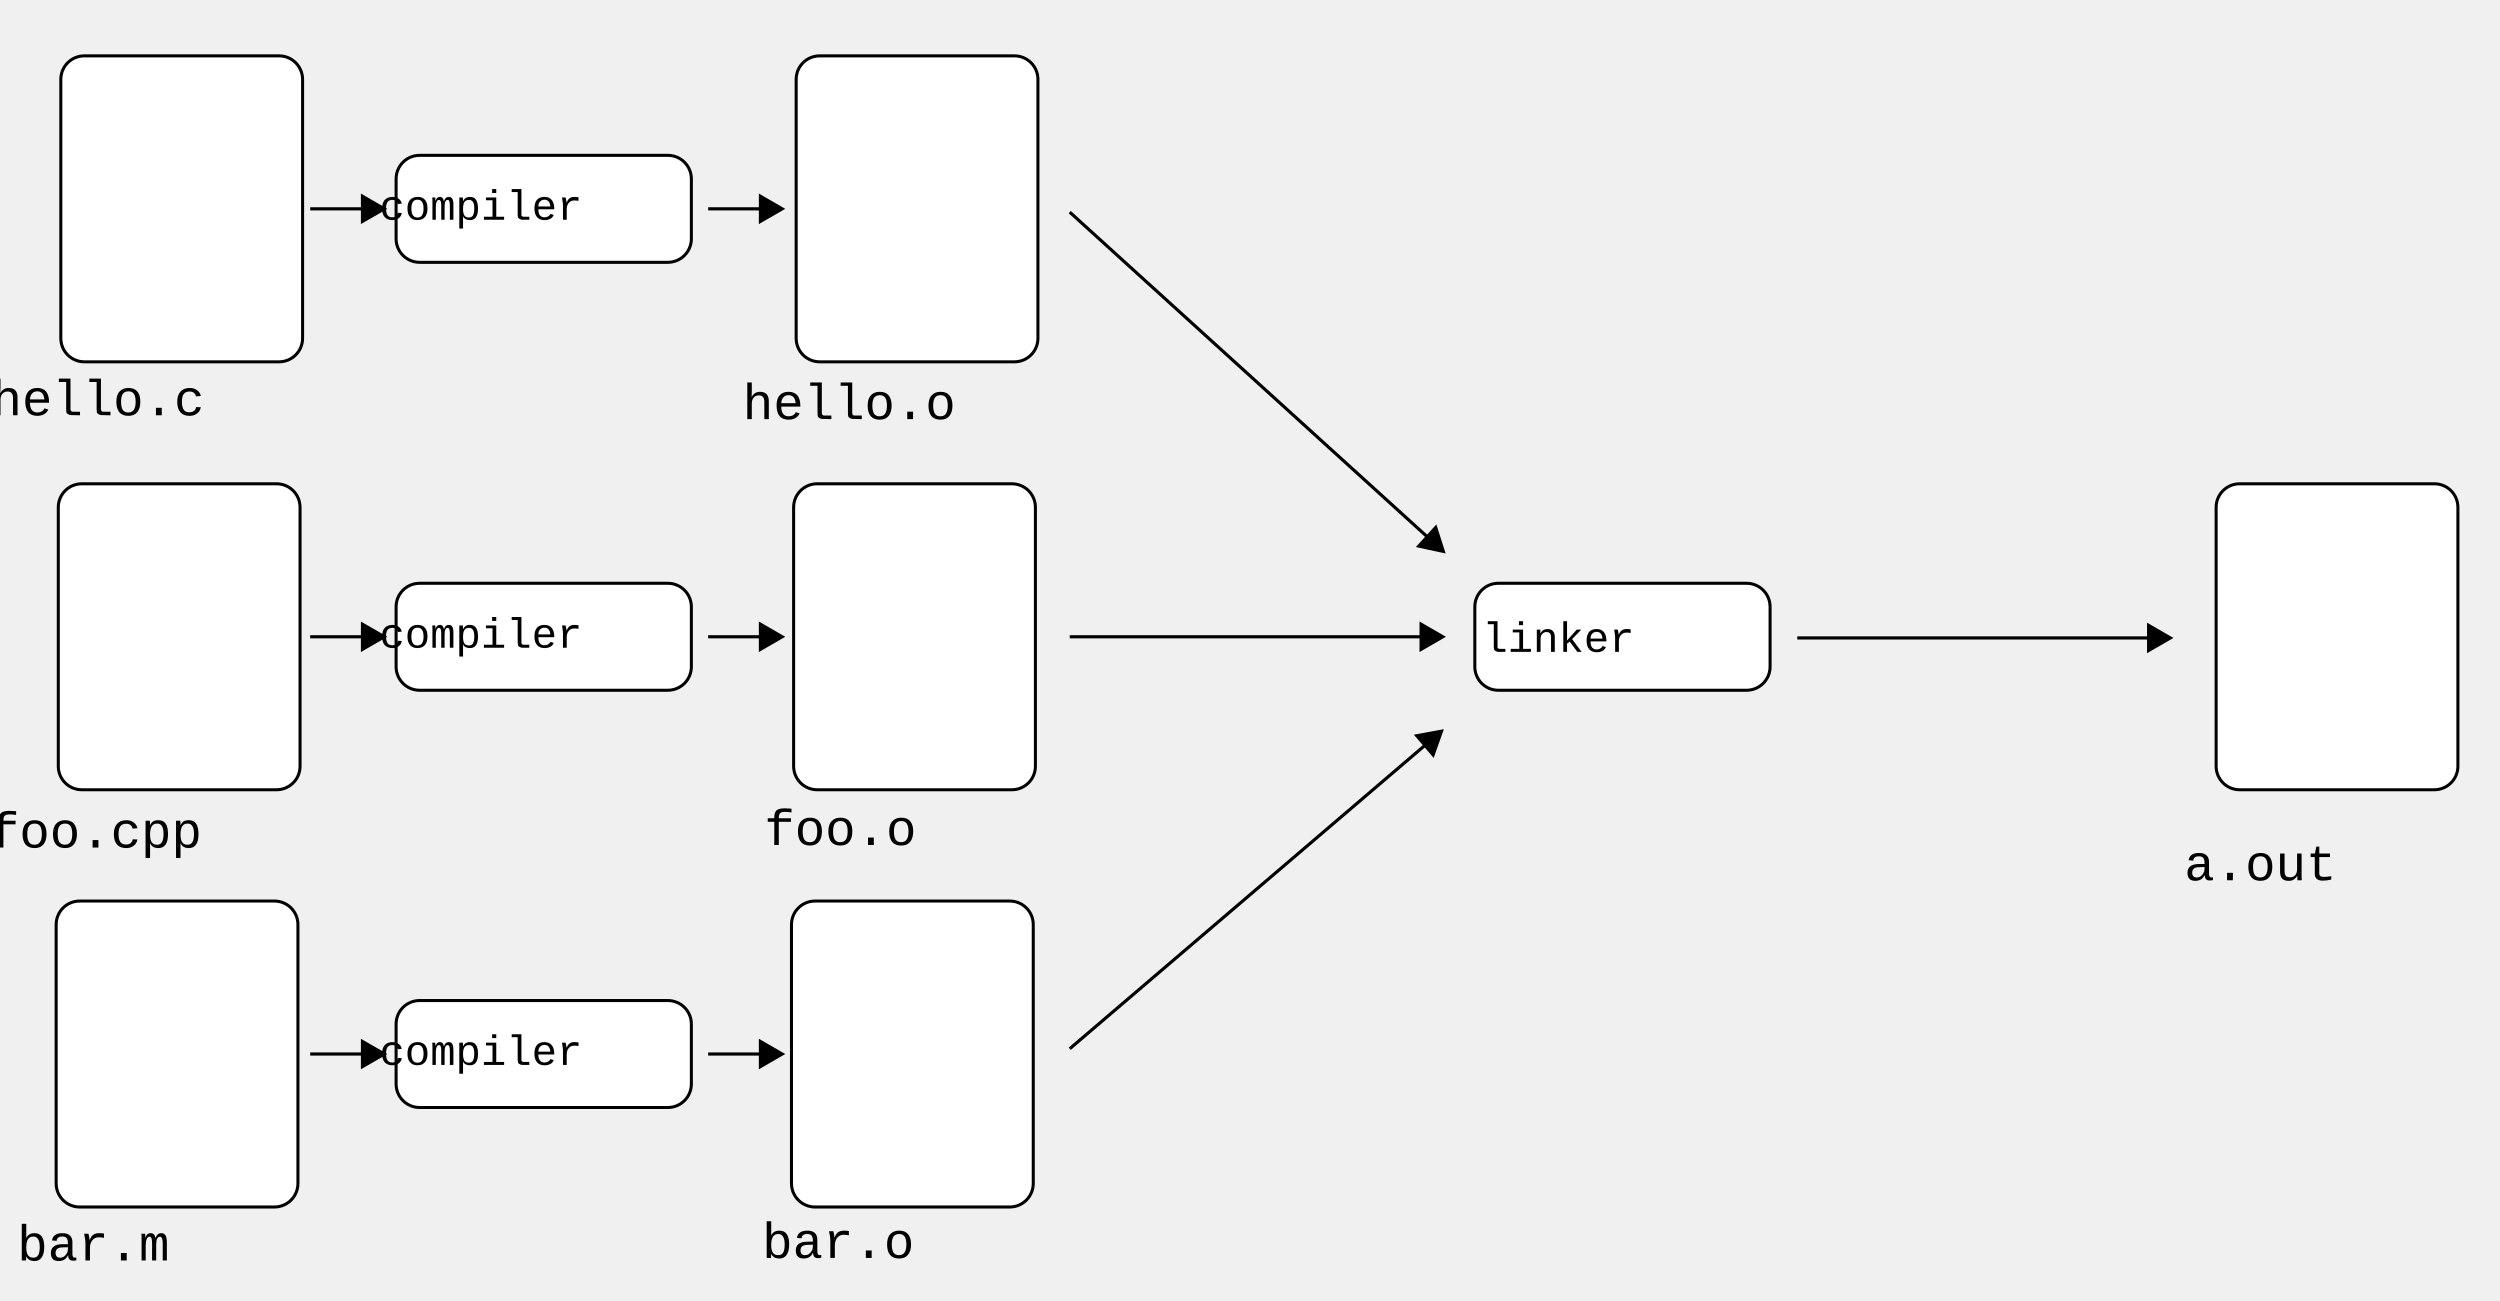
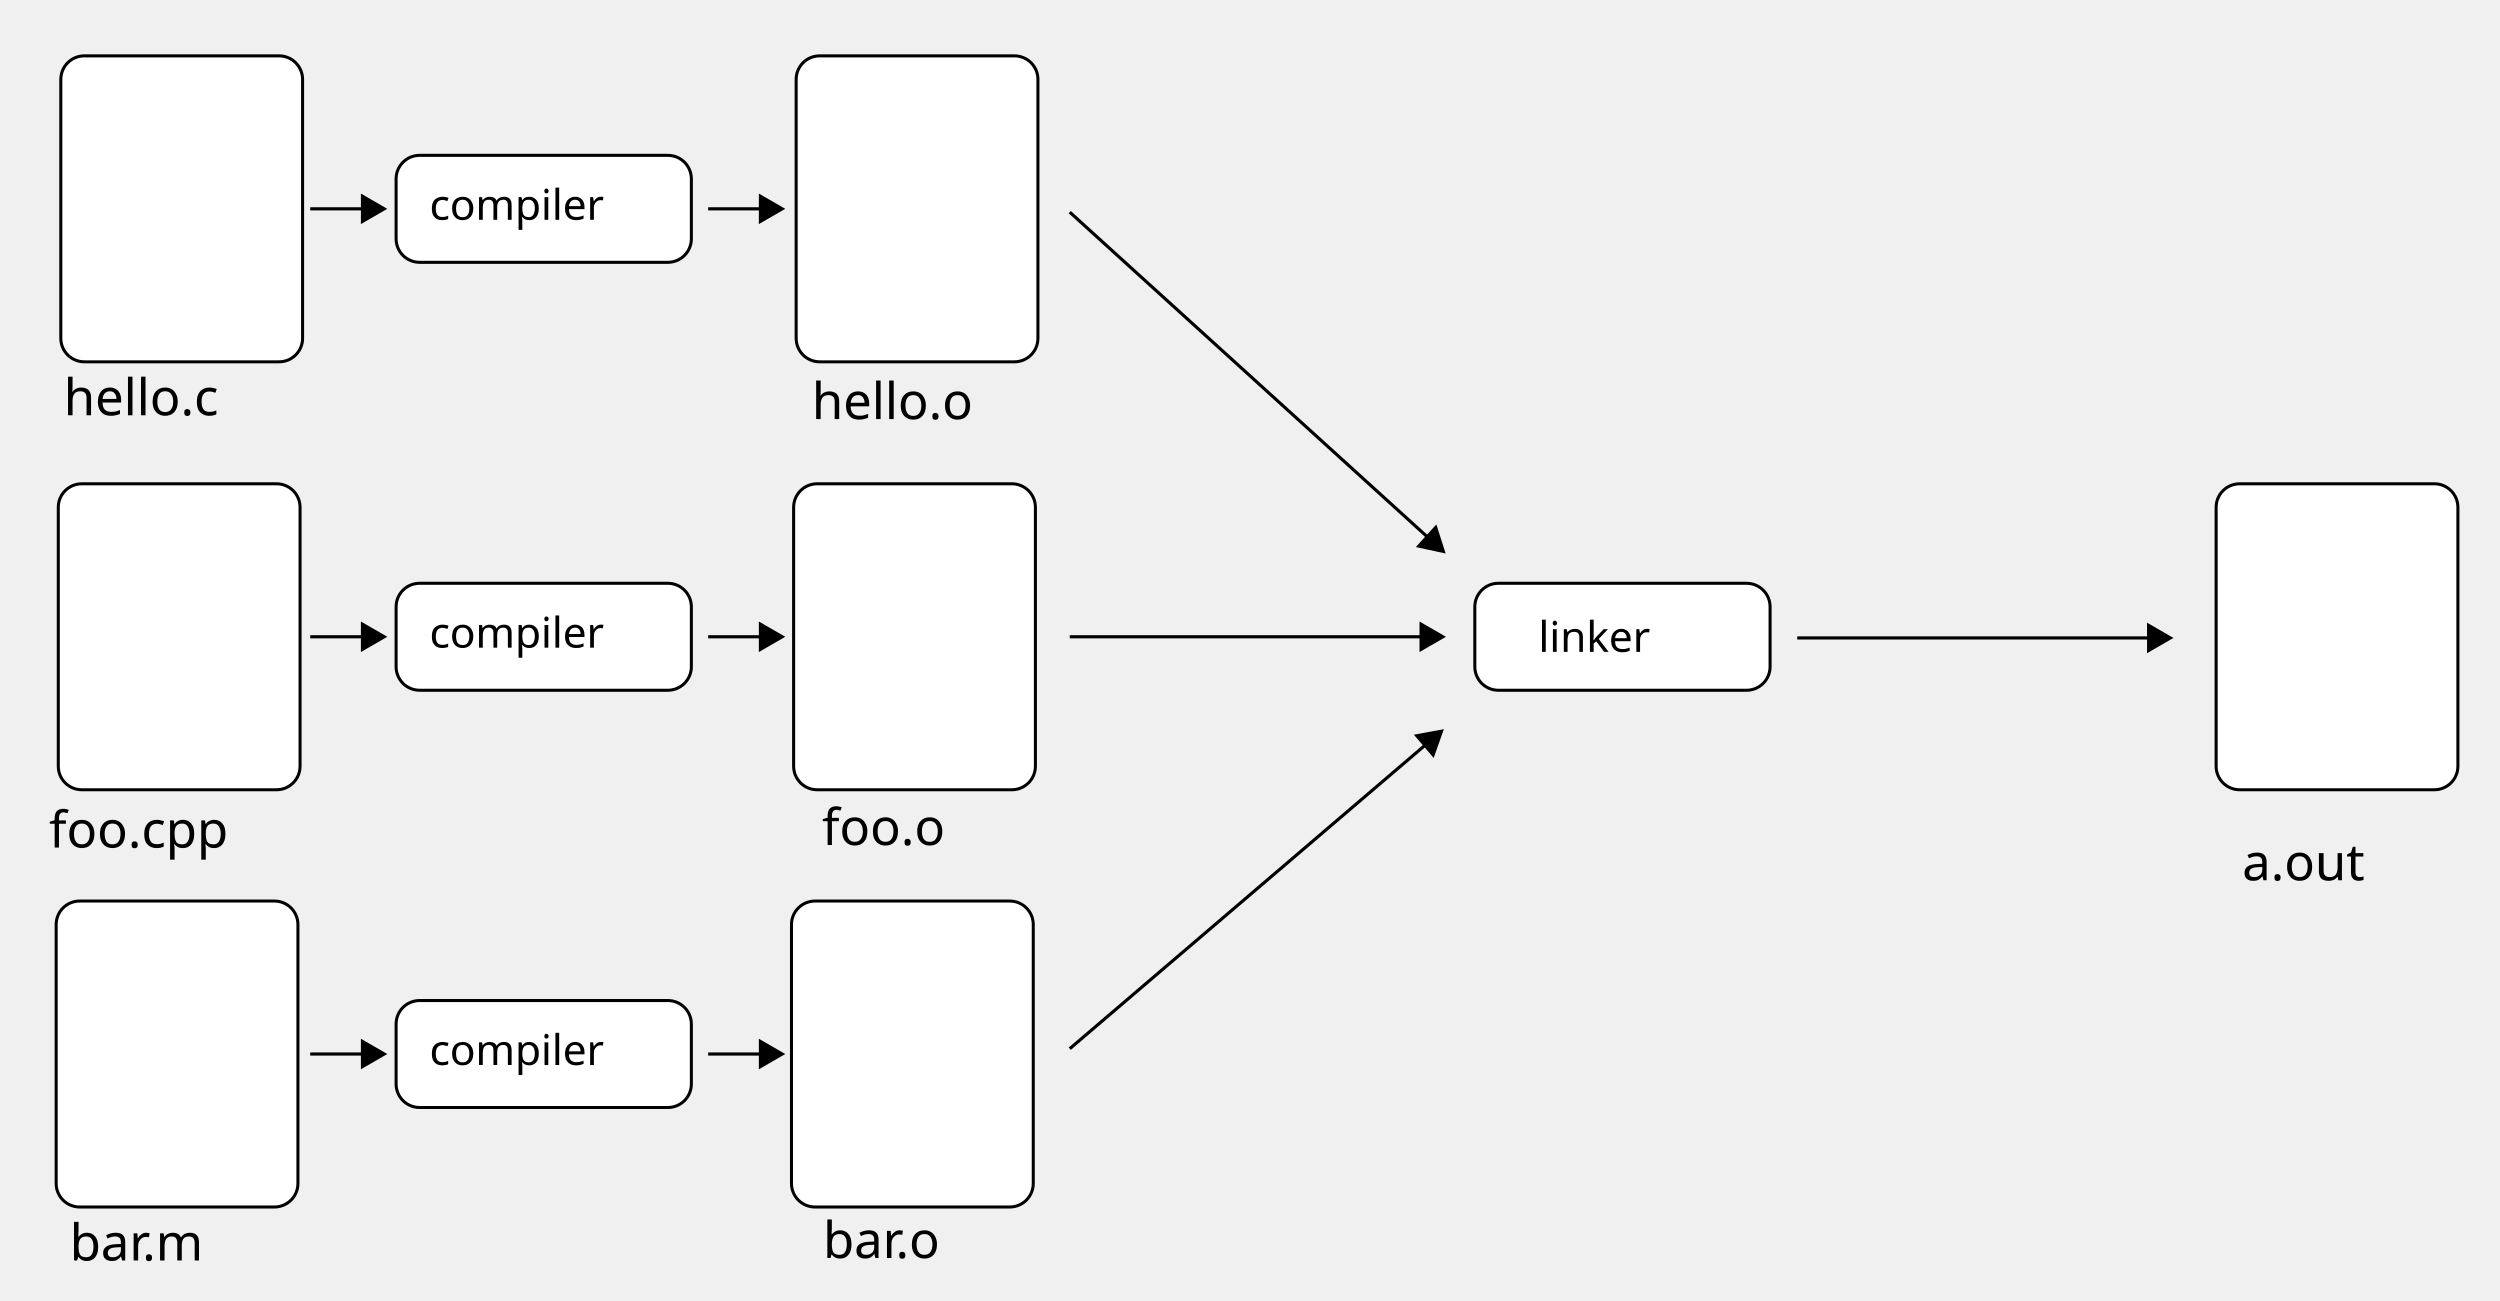
<svg xmlns="http://www.w3.org/2000/svg" width="208.74mm" height="108.595mm" viewBox="0 0 208.74 108.595" version="1.1" id="svg8">
  <defs id="defs2">
    <marker style="overflow:visible" id="TriangleStart" refX="0" refY="0" orient="auto-start-reverse" markerWidth="8.324" markerHeight="9.623" viewBox="0 0 5.324 6.155" preserveAspectRatio="xMidYMid">
      <path transform="scale(0.5)" style="fill:context-stroke;fill-rule:evenodd;stroke:context-stroke;stroke-width:1pt" d="M 5.77,0 -2.88,5 V -5 Z" id="path135" />
    </marker>
    <marker style="overflow:visible" id="TriangleStart-3" refX="0" refY="0" orient="auto-start-reverse" markerWidth="8.324" markerHeight="9.623" viewBox="0 0 5.324 6.155" preserveAspectRatio="xMidYMid">
      <path transform="scale(0.5)" style="fill:context-stroke;fill-rule:evenodd;stroke:context-stroke;stroke-width:1pt" d="M 5.77,0 -2.88,5 V -5 Z" id="path135-5" />
    </marker>
    <marker style="overflow:visible" id="TriangleStart-3-6" refX="0" refY="0" orient="auto-start-reverse" markerWidth="8.324" markerHeight="9.623" viewBox="0 0 5.324 6.155" preserveAspectRatio="xMidYMid">
      <path transform="scale(0.5)" style="fill:context-stroke;fill-rule:evenodd;stroke:context-stroke;stroke-width:1pt" d="M 5.77,0 -2.88,5 V -5 Z" id="path135-5-6" />
    </marker>
    <marker style="overflow:visible" id="TriangleStart-3-4" refX="0" refY="0" orient="auto-start-reverse" markerWidth="8.324" markerHeight="9.623" viewBox="0 0 5.324 6.155" preserveAspectRatio="xMidYMid">
      <path transform="scale(0.5)" style="fill:context-stroke;fill-rule:evenodd;stroke:context-stroke;stroke-width:1pt" d="M 5.77,0 -2.88,5 V -5 Z" id="path135-5-1" />
    </marker>
    <marker style="overflow:visible" id="TriangleStart-3-1" refX="0" refY="0" orient="auto-start-reverse" markerWidth="8.324" markerHeight="9.623" viewBox="0 0 5.324 6.155" preserveAspectRatio="xMidYMid">
      <path transform="scale(0.5)" style="fill:context-stroke;fill-rule:evenodd;stroke:context-stroke;stroke-width:1pt" d="M 5.77,0 -2.88,5 V -5 Z" id="path135-5-2" />
    </marker>
    <marker style="overflow:visible" id="TriangleStart-3-8" refX="0" refY="0" orient="auto-start-reverse" markerWidth="8.324" markerHeight="9.623" viewBox="0 0 5.324 6.155" preserveAspectRatio="xMidYMid">
      <path transform="scale(0.5)" style="fill:context-stroke;fill-rule:evenodd;stroke:context-stroke;stroke-width:1pt" d="M 5.77,0 -2.88,5 V -5 Z" id="path135-5-3" />
    </marker>
    <marker style="overflow:visible" id="TriangleStart-3-46" refX="0" refY="0" orient="auto-start-reverse" markerWidth="8.324" markerHeight="9.623" viewBox="0 0 5.324 6.155" preserveAspectRatio="xMidYMid">
      <path transform="scale(0.5)" style="fill:context-stroke;fill-rule:evenodd;stroke:context-stroke;stroke-width:1pt" d="M 5.77,0 -2.88,5 V -5 Z" id="path135-5-9" />
    </marker>
    <marker style="overflow:visible" id="TriangleStart-6" refX="0" refY="0" orient="auto-start-reverse" markerWidth="8.324" markerHeight="9.623" viewBox="0 0 5.324 6.155" preserveAspectRatio="xMidYMid">
      <path transform="scale(0.5)" style="fill:context-stroke;fill-rule:evenodd;stroke:context-stroke;stroke-width:1pt" d="M 5.77,0 -2.88,5 V -5 Z" id="path135-4" />
    </marker>
  </defs>
  <g id="layer1" transform="translate(0.04880307,-4.313453)">
    <rect style="fill:#ffffff;stroke:#000000;stroke-width:0.254;stroke-miterlimit:4;stroke-dasharray:none;stroke-opacity:1" id="rect835" width="20.187" height="25.547" x="5.029" y="8.977" ry="1.965" />
-     <text xml:space="preserve" style="font-size:4.233px;line-height:1.25;font-family:'Courier New';-inkscape-font-specification:'Courier New';text-align:center;writing-mode:lr-tb;text-anchor:middle;stroke-width:0.265" x="14.484" y="38.988" id="text839">
-       <tspan id="tspan837" x="14.484" y="38.988" style="font-size:4.233px;writing-mode:lr-tb;stroke-width:0.265">hello.c</tspan>
+     <text xml:space="preserve" style="font-size:4.233px;line-height:1.25;font-family:'Roboto Mono';-inkscape-font-specification:'Roboto Mono';text-align:center;writing-mode:lr-tb;text-anchor:middle;stroke-width:0.265;font-weight:normal;font-style:normal;font-stretch:normal;font-variant:normal" x="14.484" y="38.988" id="text839">
+       <tspan id="tspan837" x="14.484" y="38.988" style="font-size:4.233px;writing-mode:lr-tb;stroke-width:0.265;-inkscape-font-specification:'Roboto Mono';font-family:'Roboto Mono';font-weight:normal;font-style:normal;font-stretch:normal;font-variant:normal">hello.c</tspan>
    </text>
    <rect style="fill:#ffffff;stroke:#000000;stroke-width:0.254;stroke-miterlimit:4;stroke-dasharray:none;stroke-opacity:1" id="rect835-7" width="20.187" height="25.547" x="66.427" y="8.977" ry="1.965" />
    <rect style="fill:#ffffff;stroke:#000000;stroke-width:0.254;stroke-miterlimit:4;stroke-dasharray:none;stroke-opacity:1" id="rect835-7-8-0" width="20.187" height="25.547" x="184.989" y="44.708" ry="1.965" />
    <rect style="fill:#ffffff;stroke:#000000;stroke-width:0.254;stroke-miterlimit:4;stroke-dasharray:none;stroke-opacity:1" id="rect963" width="24.653" height="8.932" x="33.024" y="17.284" ry="1.965" />
    <rect style="fill:#ffffff;stroke:#000000;stroke-width:0.254;stroke-miterlimit:4;stroke-dasharray:none;stroke-opacity:1" id="rect963-8" width="24.653" height="8.932" x="123.093" y="53.015" ry="1.965" />
-     <text xml:space="preserve" style="font-size:4.233px;line-height:1.25;font-family:'Courier New';-inkscape-font-specification:'Courier New';text-align:center;writing-mode:lr-tb;text-anchor:middle;stroke-width:0.265" x="195.033" y="77.815" id="text839-2">
-       <tspan id="tspan837-3" x="195.033" y="77.815" style="font-size:4.233px;writing-mode:lr-tb;stroke-width:0.265">a.out</tspan>
+     <text xml:space="preserve" style="font-size:4.233px;line-height:1.25;font-family:'Roboto Mono';-inkscape-font-specification:'Roboto Mono';text-align:center;writing-mode:lr-tb;text-anchor:middle;stroke-width:0.265;font-weight:normal;font-style:normal;font-stretch:normal;font-variant:normal" x="195.033" y="77.815" id="text839-2">
+       <tspan id="tspan837-3" x="195.033" y="77.815" style="font-size:4.233px;writing-mode:lr-tb;stroke-width:0.265;-inkscape-font-specification:'Roboto Mono';font-family:'Roboto Mono';font-weight:normal;font-style:normal;font-stretch:normal;font-variant:normal">a.out</tspan>
    </text>
-     <text xml:space="preserve" style="font-size:4.233px;line-height:1.25;font-family:'Courier New';-inkscape-font-specification:'Courier New';text-align:center;writing-mode:lr-tb;text-anchor:middle;stroke-width:0.265" x="77.214" y="39.308" id="text839-3">
-       <tspan id="tspan837-9" x="77.214" y="39.308" style="font-size:4.233px;writing-mode:lr-tb;stroke-width:0.265">hello.o</tspan>
+     <text xml:space="preserve" style="font-size:4.233px;line-height:1.25;font-family:'Roboto Mono';-inkscape-font-specification:'Roboto Mono';text-align:center;writing-mode:lr-tb;text-anchor:middle;stroke-width:0.265;font-weight:normal;font-style:normal;font-stretch:normal;font-variant:normal" x="77.214" y="39.308" id="text839-3">
+       <tspan id="tspan837-9" x="77.214" y="39.308" style="font-size:4.233px;writing-mode:lr-tb;stroke-width:0.265;-inkscape-font-specification:'Roboto Mono';font-family:'Roboto Mono';font-weight:normal;font-style:normal;font-stretch:normal;font-variant:normal">hello.o</tspan>
    </text>
    <rect style="fill:#ffffff;stroke:#000000;stroke-width:0.254;stroke-miterlimit:4;stroke-dasharray:none;stroke-opacity:1" id="rect835-8" width="20.187" height="25.547" x="4.818" y="44.708" ry="1.965" />
-     <text xml:space="preserve" style="font-size:4.233px;line-height:1.25;font-family:'Courier New';-inkscape-font-specification:'Courier New';text-align:center;writing-mode:lr-tb;text-anchor:middle;stroke-width:0.265" x="14.273" y="75.079" id="text839-4">
-       <tspan id="tspan837-4" x="14.273" y="75.079" style="font-size:4.233px;writing-mode:lr-tb;stroke-width:0.265">foo.cpp</tspan>
+     <text xml:space="preserve" style="font-size:4.233px;line-height:1.25;font-family:'Roboto Mono';-inkscape-font-specification:'Roboto Mono';text-align:center;writing-mode:lr-tb;text-anchor:middle;stroke-width:0.265;font-weight:normal;font-style:normal;font-stretch:normal;font-variant:normal" x="14.273" y="75.079" id="text839-4">
+       <tspan id="tspan837-4" x="14.273" y="75.079" style="font-size:4.233px;writing-mode:lr-tb;stroke-width:0.265;-inkscape-font-specification:'Roboto Mono';font-family:'Roboto Mono';font-weight:normal;font-style:normal;font-stretch:normal;font-variant:normal">foo.cpp</tspan>
    </text>
    <rect style="fill:#ffffff;stroke:#000000;stroke-width:0.254;stroke-miterlimit:4;stroke-dasharray:none;stroke-opacity:1" id="rect835-7-8" width="20.187" height="25.547" x="66.216" y="44.708" ry="1.965" />
    <rect style="fill:#ffffff;stroke:#000000;stroke-width:0.254;stroke-miterlimit:4;stroke-dasharray:none;stroke-opacity:1" id="rect963-5" width="24.653" height="8.932" x="33.024" y="53.015" ry="1.965" />
-     <text xml:space="preserve" style="font-size:4.233px;line-height:1.25;font-family:'Courier New';-inkscape-font-specification:'Courier New';text-align:center;writing-mode:lr-tb;text-anchor:middle;stroke-width:0.265" x="76.474" y="74.87" id="text839-3-2">
-       <tspan id="tspan837-9-4" x="76.474" y="74.87" style="font-size:4.233px;writing-mode:lr-tb;stroke-width:0.265">foo.o</tspan>
+     <text xml:space="preserve" style="font-size:4.233px;line-height:1.25;font-family:'Roboto Mono';-inkscape-font-specification:'Roboto Mono';text-align:center;writing-mode:lr-tb;text-anchor:middle;stroke-width:0.265;font-weight:normal;font-style:normal;font-stretch:normal;font-variant:normal" x="76.474" y="74.87" id="text839-3-2">
+       <tspan id="tspan837-9-4" x="76.474" y="74.87" style="font-size:4.233px;writing-mode:lr-tb;stroke-width:0.265;-inkscape-font-specification:'Roboto Mono';font-family:'Roboto Mono';font-weight:normal;font-style:normal;font-stretch:normal;font-variant:normal">foo.o</tspan>
    </text>
    <rect style="fill:#ffffff;stroke:#000000;stroke-width:0.254;stroke-miterlimit:4;stroke-dasharray:none;stroke-opacity:1" id="rect835-8-3" width="20.187" height="25.547" x="4.64" y="79.547" ry="1.965" />
-     <text xml:space="preserve" style="font-size:4.233px;line-height:1.25;font-family:'Courier New';-inkscape-font-specification:'Courier New';text-align:center;writing-mode:lr-tb;text-anchor:middle;stroke-width:0.265" x="14.094" y="109.558" id="text839-4-9">
-       <tspan id="tspan837-4-0" x="14.094" y="109.558" style="font-size:4.233px;writing-mode:lr-tb;stroke-width:0.265">bar.m</tspan>
+     <text xml:space="preserve" style="font-size:4.233px;line-height:1.25;font-family:'Roboto Mono';-inkscape-font-specification:'Roboto Mono';text-align:center;writing-mode:lr-tb;text-anchor:middle;stroke-width:0.265;font-weight:normal;font-style:normal;font-stretch:normal;font-variant:normal" x="14.094" y="109.558" id="text839-4-9">
+       <tspan id="tspan837-4-0" x="14.094" y="109.558" style="font-size:4.233px;writing-mode:lr-tb;stroke-width:0.265;-inkscape-font-specification:'Roboto Mono';font-family:'Roboto Mono';font-weight:normal;font-style:normal;font-stretch:normal;font-variant:normal">bar.m</tspan>
    </text>
    <rect style="fill:#ffffff;stroke:#000000;stroke-width:0.254;stroke-miterlimit:4;stroke-dasharray:none;stroke-opacity:1" id="rect835-7-8-9" width="20.187" height="25.547" x="66.037" y="79.547" ry="1.965" />
    <rect style="fill:#ffffff;stroke:#000000;stroke-width:0.254;stroke-miterlimit:4;stroke-dasharray:none;stroke-opacity:1" id="rect963-5-9" width="24.653" height="8.932" x="33.024" y="87.854" ry="1.965" />
-     <text xml:space="preserve" style="font-size:4.233px;line-height:1.25;font-family:'Courier New';-inkscape-font-specification:'Courier New';text-align:center;writing-mode:lr-tb;text-anchor:middle;stroke-width:0.265" x="76.295" y="109.349" id="text839-3-2-2">
-       <tspan id="tspan837-9-4-7" x="76.295" y="109.349" style="font-size:4.233px;writing-mode:lr-tb;stroke-width:0.265">bar.o</tspan>
+     <text xml:space="preserve" style="font-size:4.233px;line-height:1.25;font-family:'Roboto Mono';-inkscape-font-specification:'Roboto Mono';text-align:center;writing-mode:lr-tb;text-anchor:middle;stroke-width:0.265;font-weight:normal;font-style:normal;font-stretch:normal;font-variant:normal" x="76.295" y="109.349" id="text839-3-2-2">
+       <tspan id="tspan837-9-4-7" x="76.295" y="109.349" style="font-size:4.233px;writing-mode:lr-tb;stroke-width:0.265;-inkscape-font-specification:'Roboto Mono';font-family:'Roboto Mono';font-weight:normal;font-style:normal;font-stretch:normal;font-variant:normal">bar.o</tspan>
    </text>
    <path style="fill:#000000;stroke:#000000;stroke-width:0.265;stroke-dasharray:none;stroke-opacity:1;marker-end:url(#TriangleStart)" d="M 89.27,57.482 H 119.21" id="path395" />
    <path style="fill:#000000;stroke:#000000;stroke-width:0.265;stroke-dasharray:none;stroke-opacity:1;marker-end:url(#TriangleStart-6)" d="m 150.015,57.579 h 29.94" id="path395-8" />
    <path style="fill:#000000;stroke:#000000;stroke-width:0.265;stroke-dasharray:none;stroke-opacity:1;marker-end:url(#TriangleStart-3)" d="m 59.08,57.482 h 4.967" id="path395-9" />
    <path style="fill:#000000;stroke:#000000;stroke-width:0.265;stroke-dasharray:none;stroke-opacity:1;marker-end:url(#TriangleStart-3-6)" d="m 59.08,21.75 h 4.967" id="path395-9-2" />
    <path style="fill:#000000;stroke:#000000;stroke-width:0.265;stroke-dasharray:none;stroke-opacity:1;marker-end:url(#TriangleStart-3-4)" d="m 59.08,92.32 h 4.967" id="path395-9-9" />
    <path style="fill:#000000;stroke:#000000;stroke-width:0.265;stroke-dasharray:none;stroke-opacity:1;marker-end:url(#TriangleStart-3-1)" d="m 25.852,92.32 h 4.967" id="path395-9-96" />
    <path style="fill:#000000;stroke:#000000;stroke-width:0.265;stroke-dasharray:none;stroke-opacity:1;marker-end:url(#TriangleStart-3-8)" d="m 25.852,57.482 h 4.967" id="path395-9-3" />
    <path style="fill:#000000;stroke:#000000;stroke-width:0.265;stroke-dasharray:none;stroke-opacity:1;marker-end:url(#TriangleStart-3-46)" d="m 25.852,21.75 h 4.967" id="path395-9-94" />
-     <text xml:space="preserve" style="font-size:3.528px;line-height:1.25;font-family:'Courier New';-inkscape-font-specification:'Courier New';text-align:center;writing-mode:lr-tb;text-anchor:middle;stroke-width:0.265" x="45.397" y="22.662" id="text839-7-8">
-       <tspan id="tspan837-0-8" x="45.397" y="22.662" style="font-size:3.528px;writing-mode:lr-tb;stroke-width:0.265">compiler</tspan>
+     <text xml:space="preserve" style="font-size:3.528px;line-height:1.25;font-family:'Roboto Mono';-inkscape-font-specification:'Roboto Mono';text-align:center;writing-mode:lr-tb;text-anchor:middle;stroke-width:0.265;font-weight:normal;font-style:normal;font-stretch:normal;font-variant:normal" x="45.397" y="22.662" id="text839-7-8">
+       <tspan id="tspan837-0-8" x="45.397" y="22.662" style="font-size:3.528px;writing-mode:lr-tb;stroke-width:0.265;-inkscape-font-specification:'Roboto Mono';font-family:'Roboto Mono';font-weight:normal;font-style:normal;font-stretch:normal;font-variant:normal">compiler</tspan>
    </text>
-     <text xml:space="preserve" style="font-size:3.528px;line-height:1.25;font-family:'Courier New';-inkscape-font-specification:'Courier New';text-align:center;writing-mode:lr-tb;text-anchor:middle;stroke-width:0.265" x="45.397" y="58.394" id="text839-7-8-8">
-       <tspan id="tspan837-0-8-3" x="45.397" y="58.394" style="font-size:3.528px;writing-mode:lr-tb;stroke-width:0.265">compiler</tspan>
+     <text xml:space="preserve" style="font-size:3.528px;line-height:1.25;font-family:'Roboto Mono';-inkscape-font-specification:'Roboto Mono';text-align:center;writing-mode:lr-tb;text-anchor:middle;stroke-width:0.265;font-weight:normal;font-style:normal;font-stretch:normal;font-variant:normal" x="45.397" y="58.394" id="text839-7-8-8">
+       <tspan id="tspan837-0-8-3" x="45.397" y="58.394" style="font-size:3.528px;writing-mode:lr-tb;stroke-width:0.265;-inkscape-font-specification:'Roboto Mono';font-family:'Roboto Mono';font-weight:normal;font-style:normal;font-stretch:normal;font-variant:normal">compiler</tspan>
    </text>
-     <text xml:space="preserve" style="font-size:3.528px;line-height:1.25;font-family:'Courier New';-inkscape-font-specification:'Courier New';text-align:center;writing-mode:lr-tb;text-anchor:middle;stroke-width:0.265" x="45.397" y="93.232" id="text839-7-8-2">
-       <tspan id="tspan837-0-8-6" x="45.397" y="93.232" style="font-size:3.528px;writing-mode:lr-tb;stroke-width:0.265">compiler</tspan>
+     <text xml:space="preserve" style="font-size:3.528px;line-height:1.25;font-family:'Roboto Mono';-inkscape-font-specification:'Roboto Mono';text-align:center;writing-mode:lr-tb;text-anchor:middle;stroke-width:0.265;font-weight:normal;font-style:normal;font-stretch:normal;font-variant:normal" x="45.397" y="93.232" id="text839-7-8-2">
+       <tspan id="tspan837-0-8-6" x="45.397" y="93.232" style="font-size:3.528px;writing-mode:lr-tb;stroke-width:0.265;-inkscape-font-specification:'Roboto Mono';font-family:'Roboto Mono';font-weight:normal;font-style:normal;font-stretch:normal;font-variant:normal">compiler</tspan>
    </text>
-     <text xml:space="preserve" style="font-size:3.528px;line-height:1.25;font-family:'Courier New';-inkscape-font-specification:'Courier New';text-align:center;writing-mode:lr-tb;text-anchor:middle;stroke-width:0.265" x="135.366" y="58.741" id="text839-7-9">
-       <tspan id="tspan837-0-5" x="135.366" y="58.741" style="font-size:3.528px;writing-mode:lr-tb;stroke-width:0.265">linker</tspan>
+     <text xml:space="preserve" style="font-size:3.528px;line-height:1.25;font-family:'Roboto Mono';-inkscape-font-specification:'Roboto Mono';text-align:center;writing-mode:lr-tb;text-anchor:middle;stroke-width:0.265;font-weight:normal;font-style:normal;font-stretch:normal;font-variant:normal" x="135.366" y="58.741" id="text839-7-9">
+       <tspan id="tspan837-0-5" x="135.366" y="58.741" style="font-size:3.528px;writing-mode:lr-tb;stroke-width:0.265;-inkscape-font-specification:'Roboto Mono';font-family:'Roboto Mono';font-weight:normal;font-style:normal;font-stretch:normal;font-variant:normal">linker</tspan>
    </text>
    <path style="fill:#000000;stroke:#000000;stroke-width:0.265;stroke-dasharray:none;stroke-opacity:1;marker-end:url(#TriangleStart)" d="M 89.27,22.027 119.567,49.539" id="path1531" />
    <path style="fill:#000000;stroke:#000000;stroke-width:0.265;stroke-dasharray:none;stroke-opacity:1;marker-end:url(#TriangleStart)" d="M 89.27,91.877 119.389,66.152" id="path1580" />
  </g>
</svg>
